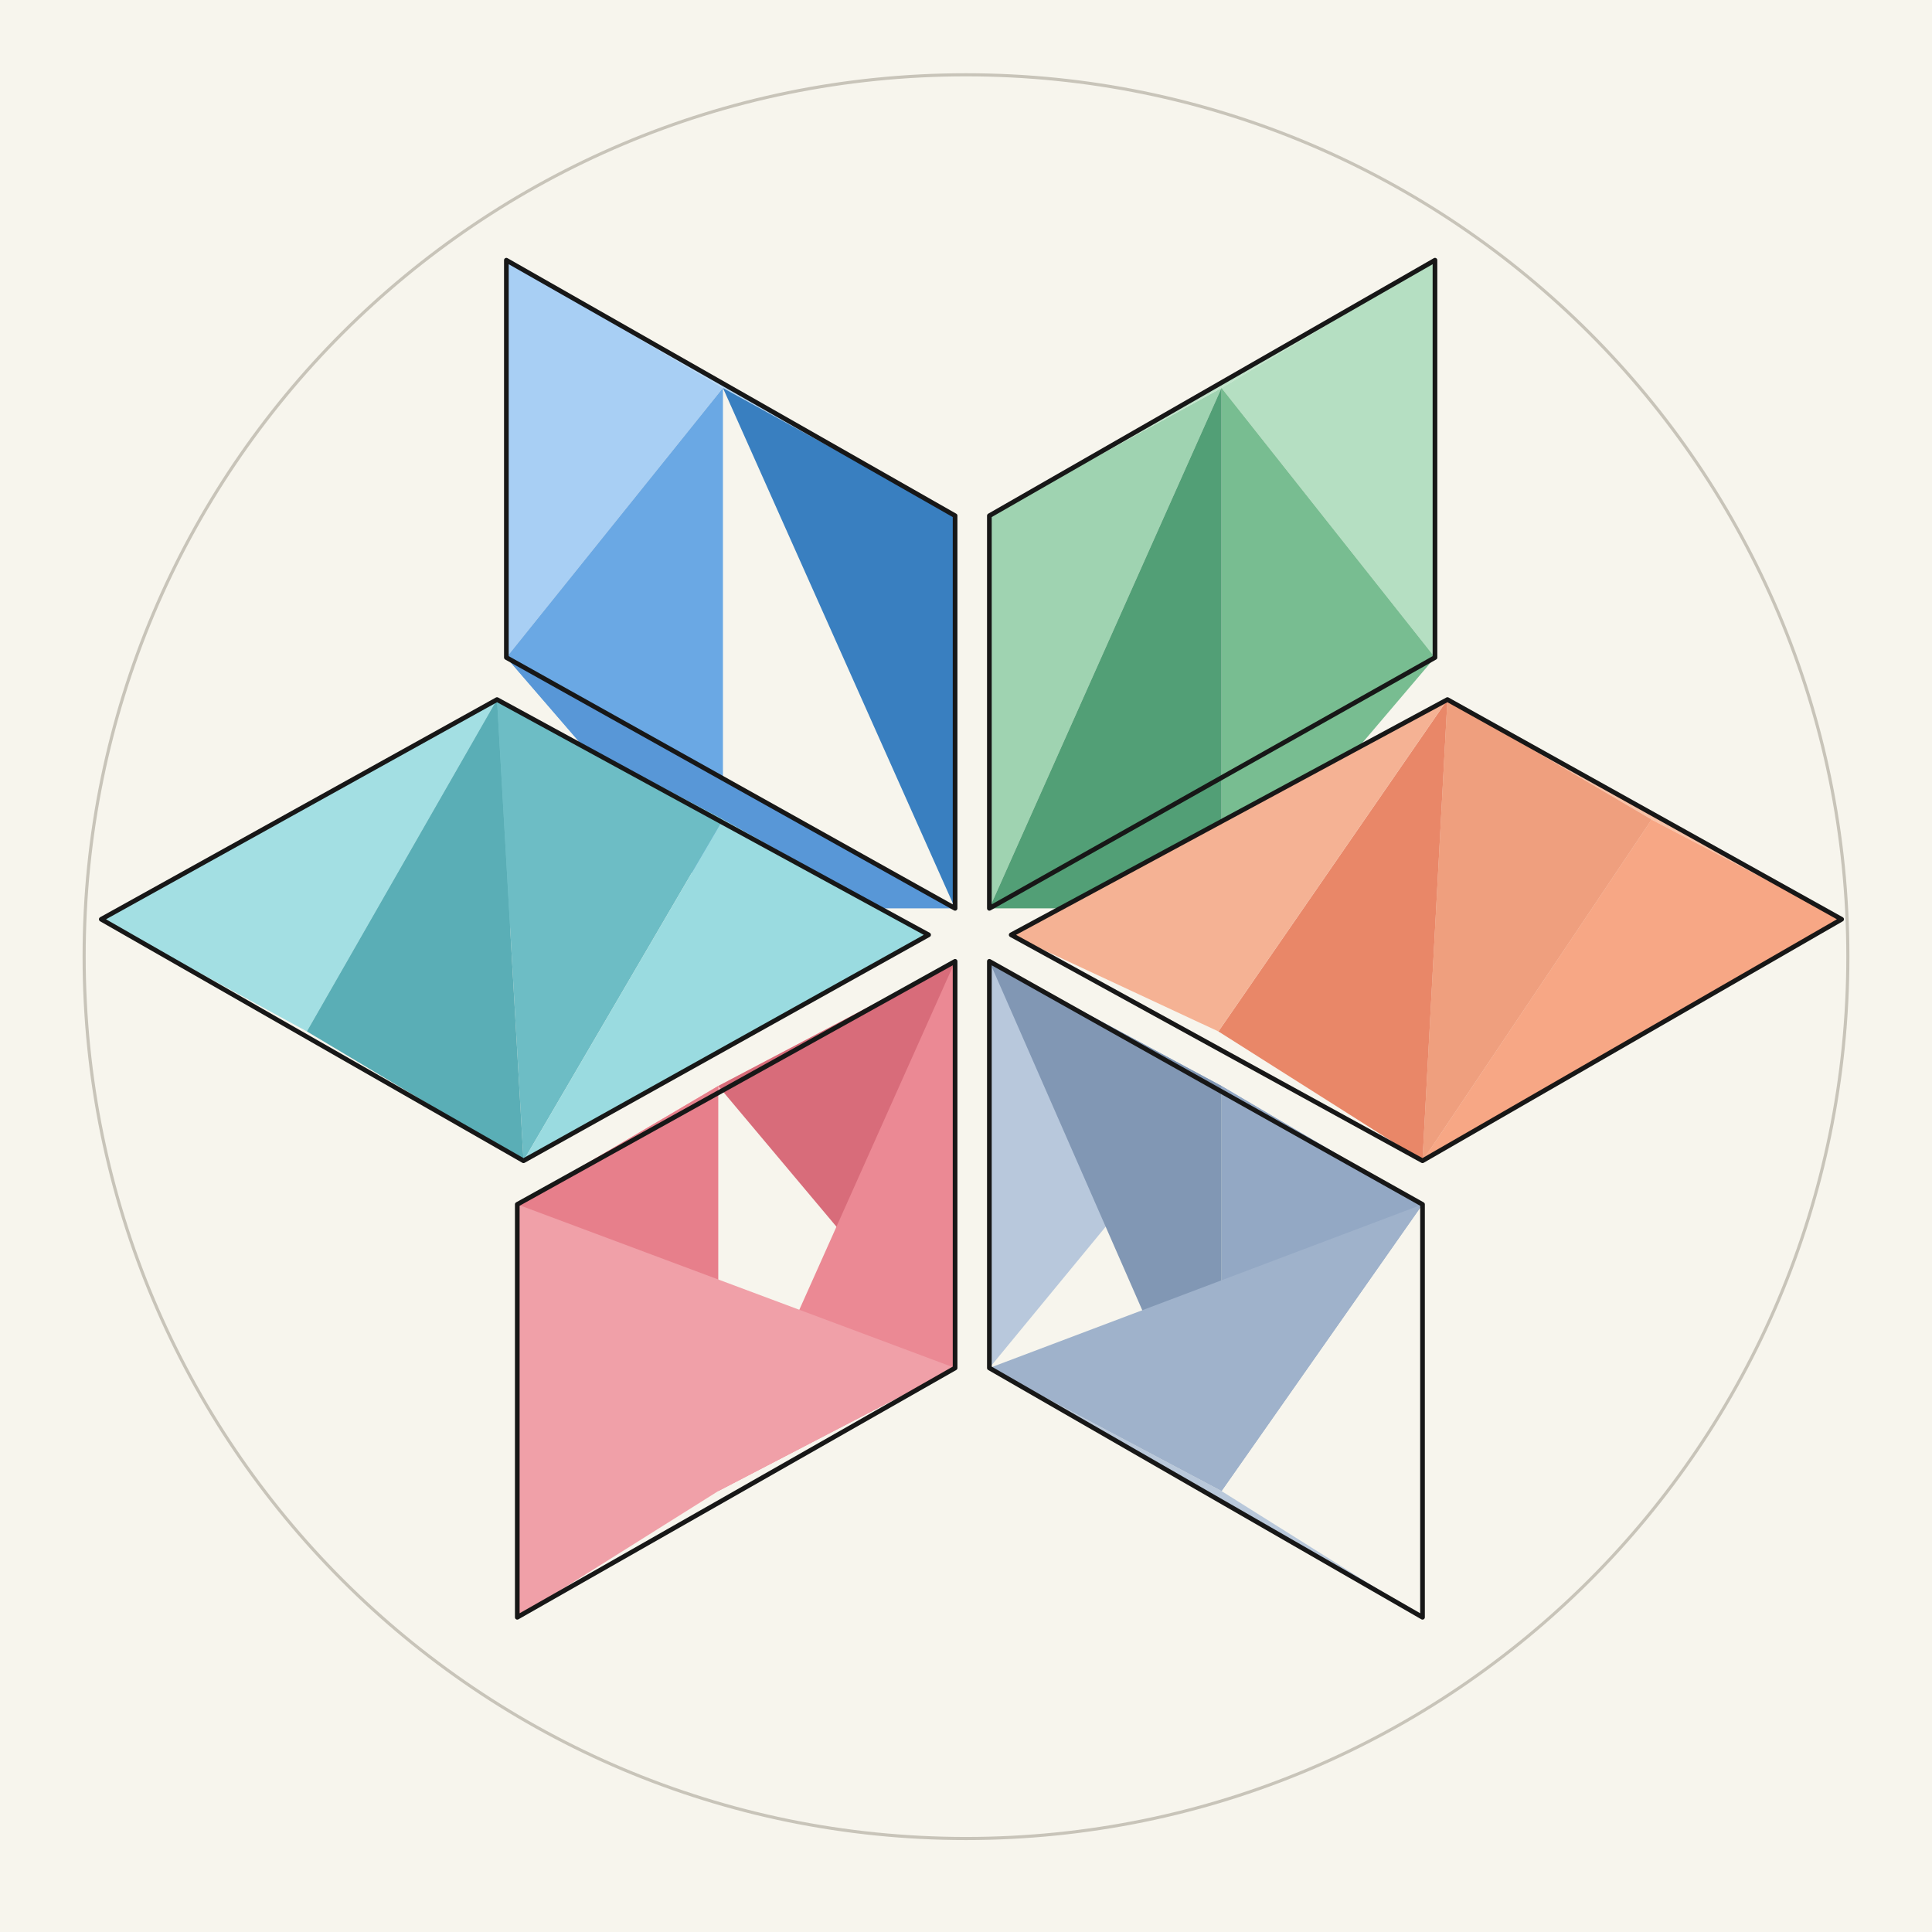
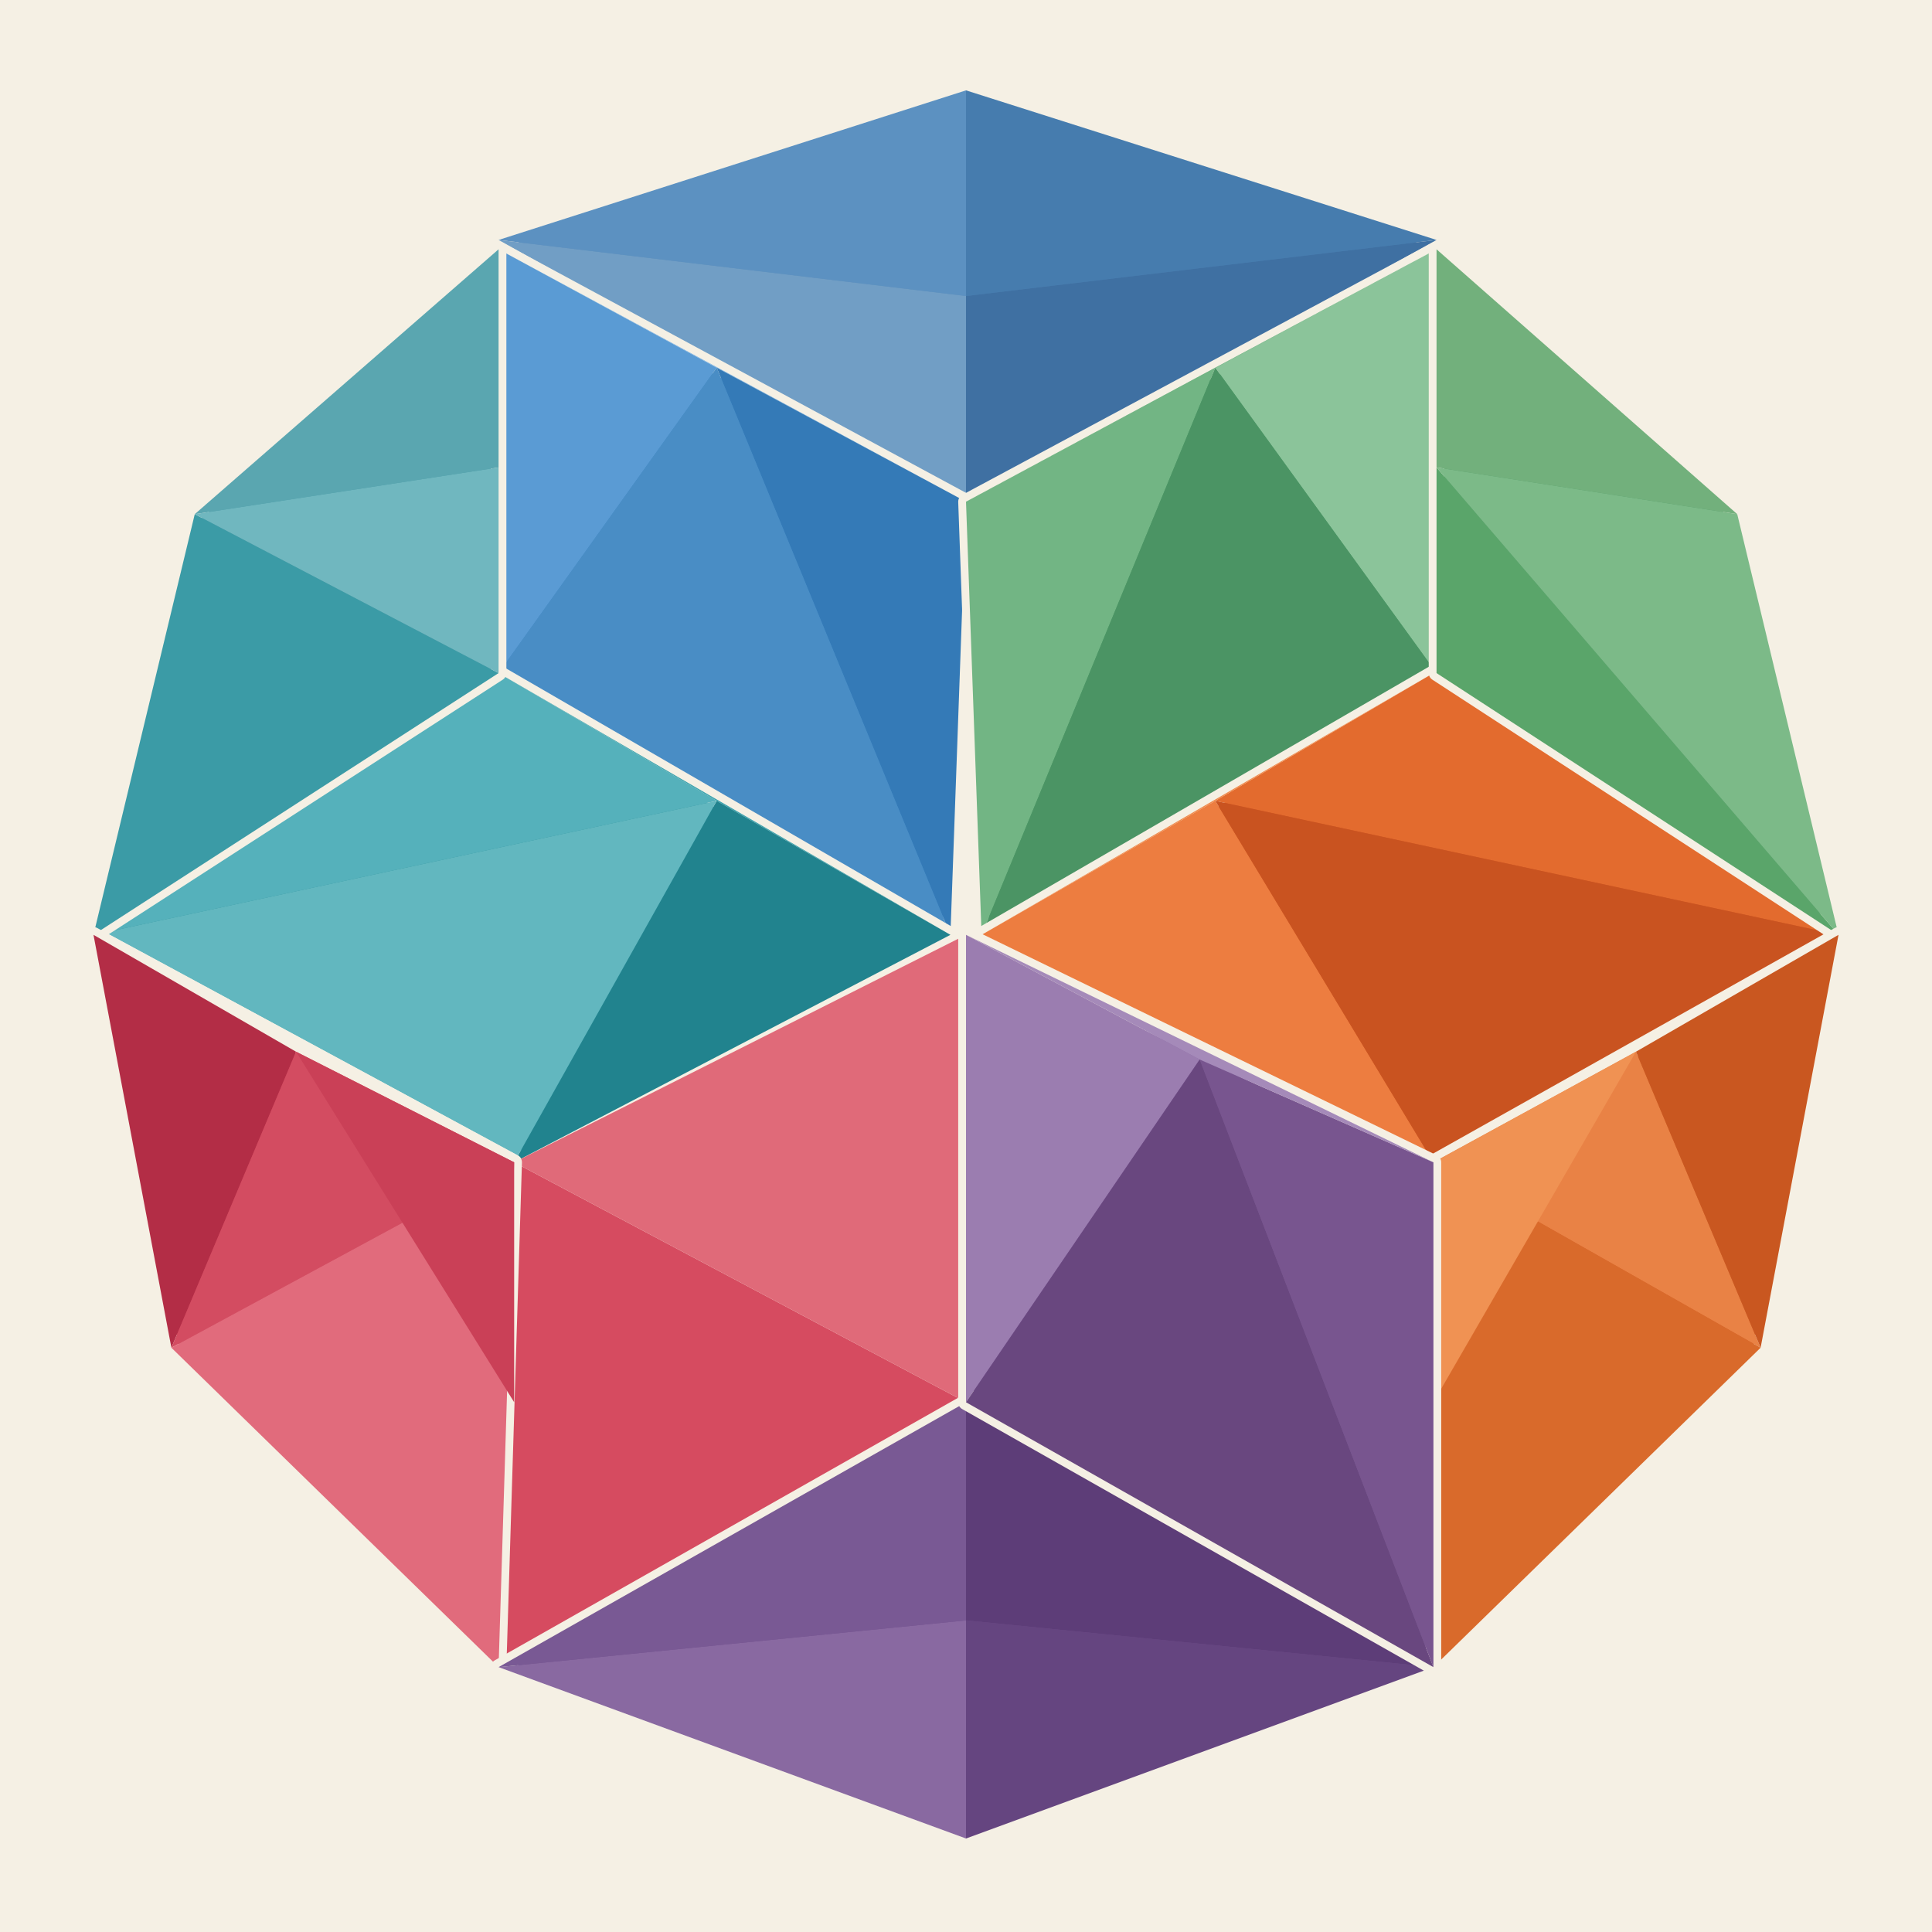
- <svg xmlns="http://www.w3.org/2000/svg" viewBox="0 0 1240 1240" width="1240" height="1240" role="img" aria-labelledby="title desc">
+ <svg xmlns="http://www.w3.org/2000/svg" viewBox="0 0 1240 1240" role="img" aria-labelledby="title desc">
  <defs>
    <style>
- .outline{fill:none;stroke:#171717;stroke-width:3;stroke-linejoin:round;stroke-linecap:round}
- g[data-surface]{cursor:pointer;transition:filter .16s ease}
- g[data-surface]:hover,g[data-surface]:focus,g[data-surface].selected{filter:brightness(1.07)}
+ .bg{fill:#f5f0e4}.edge{stroke:#f5f0e4;stroke-width:10;stroke-linejoin:round}
+ g[data-surface]{cursor:pointer;transition:filter .18s ease}
+ g[data-surface]:hover,g[data-surface]:focus,g[data-surface].selected{filter:brightness(1.12) drop-shadow(0 0 5px #fff)}
g[data-surface]:focus{outline:none}
- g[data-surface]:focus .outline,g[data-surface].selected .outline{stroke-width:5}
+ .hit{stroke:transparent;stroke-width:2;fill:transparent;pointer-events:all}
+ g[data-surface]:hover .hit,g[data-surface]:focus .hit,g[data-surface].selected .hit{stroke:#fff;stroke-width:5;fill:#fff;fill-opacity:.07}
</style>
  </defs>
-   <rect width="1240" height="1240" fill="#f7f5ed" />
-   <circle cx="620" cy="614" r="566" fill="none" stroke="#c8c4b9" stroke-width="2" />
-   <g data-surface="bleue" tabindex="0" role="button" aria-label="Sélectionner la surface bleue">
-     <polygon points="325,167 464,249 325,422" fill="#a8cff4" />
-     <polygon points="325,167 613,331 464,249" fill="#b6d8f6" />
-     <polygon points="464,249 613,331 613,583" fill="#397fc0" />
-     <polygon points="325,422 464,249 464,583" fill="#6aa8e4" />
-     <polygon points="325,422 464,583 613,583" fill="#5897d7" />
-     <polygon class="outline" points="325,167 613,331 613,583 325,422" />
+   <rect class="bg" width="1240" height="1240" />
+   <g data-surface="central-bleu" tabindex="0" role="button" aria-label="Explorer Marchés publics">
+     <polygon class="edge" fill="#4d84b6" points="620,58 922,154 620,322 320,154" />
+     <polygon fill="#5c91c1" points="620,58 620,190 320,154" />
+     <polygon fill="#467cae" points="620,58 922,154 620,190" />
+     <polygon fill="#719ec5" points="320,154 620,190 620,322" />
+     <polygon fill="#3f70a2" points="620,190 922,154 620,322" />
+     <polygon class="hit" points="620,58 922,154 620,322 320,154" />
  </g>
-   <g data-surface="verte" tabindex="0" role="button" aria-label="Sélectionner la surface verte">
-     <polygon points="635,331 784,249 635,583" fill="#9fd3b1" />
-     <polygon points="921,167 784,249 921,422" fill="#b5dfc2" />
-     <polygon points="635,331 921,167 784,249" fill="#c0e4cb" />
-     <polygon points="784,249 921,422 784,583" fill="#78bd91" />
-     <polygon points="635,583 784,583 784,249" fill="#529f76" />
-     <polygon class="outline" points="635,331 921,167 921,422 635,583" />
+   <g data-surface="central-bleu-clair" tabindex="0" role="button" aria-label="Explorer Veille des marchés">
+     <polygon class="edge" fill="#438bc7" points="320,160 620,322 610,600 320,432" />
+     <polygon fill="#5a9bd4" points="320,160 460,236 320,432" />
+     <polygon fill="#76b0e5" points="320,160 620,322 460,236" />
+     <polygon fill="#347ab7" points="460,236 620,322 610,600" />
+     <polygon fill="#498dc5" points="320,432 460,236 610,600" />
+     <polygon class="hit" points="320,160 620,322 610,600 320,432" />
  </g>
-   <g data-surface="turquoise" tabindex="0" role="button" aria-label="Sélectionner la surface turquoise">
-     <polygon points="319,449 197,662 65,590" fill="#a3dfe3" />
-     <polygon points="319,449 464,526 197,662" fill="#8bd2d8" />
-     <polygon points="319,449 596,600 464,526" fill="#b8e6e8" />
-     <polygon points="319,449 464,526 336,745" fill="#6dbdc5" />
-     <polygon points="319,449 336,745 197,662" fill="#5aaeb6" />
-     <polygon points="464,526 596,600 336,745" fill="#9adbe0" />
-     <polygon class="outline" points="319,449 596,600 336,745 65,590" />
+   <g data-surface="central-vert" tabindex="0" role="button" aria-label="Explorer Marchés privés">
+     <polygon class="edge" fill="#4d9a68" points="620,322 922,160 922,432 630,600" />
+     <polygon fill="#72b584" points="620,322 780,236 630,600" />
+     <polygon fill="#8bc49a" points="780,236 922,160 922,432" />
+     <polygon fill="#4b9464" points="780,236 922,432 630,600" />
+     <polygon fill="#5aa573" points="620,322 780,236 922,160" />
+     <polygon class="hit" points="620,322 922,160 922,432 630,600" />
  </g>
-   <g data-surface="pêche" tabindex="0" role="button" aria-label="Sélectionner la surface pêche">
-     <polygon points="929,449 1060,526 913,745" fill="#f6ad8c" />
-     <polygon points="929,449 1182,590 1060,526" fill="#f8c2a7" />
-     <polygon points="1060,526 1182,590 913,745" fill="#f7a785" />
-     <polygon points="929,449 913,745 782,662" fill="#e98768" />
-     <polygon points="929,449 782,662 649,600" fill="#f5b294" />
-     <polygon points="929,449 1060,526 913,745" fill="#ed9877" opacity=".7" />
-     <polygon class="outline" points="929,449 1182,590 913,745 649,600" />
+   <g data-surface="central-turquoise" tabindex="0" role="button" aria-label="Explorer Prospection inversée">
+     <polygon class="edge" fill="#278f9b" points="320,432 610,600 330,746 60,600" />
+     <polygon fill="#55b1bb" points="320,432 460,514 60,600" />
+     <polygon fill="#3ba3af" points="320,432 610,600 460,514" />
+     <polygon fill="#21838e" points="460,514 610,600 330,746" />
+     <polygon fill="#62b7bf" points="60,600 460,514 330,746" />
+     <polygon class="hit" points="320,432 610,600 330,746 60,600" />
  </g>
-   <g data-surface="corail" tabindex="0" role="button" aria-label="Sélectionner la surface corail">
-     <polygon points="332,773 461,697 332,1038" fill="#f2a4ad" />
-     <polygon points="332,773 613,617 461,697" fill="#f6b7bc" />
-     <polygon points="461,697 613,617 613,878" fill="#d86c7a" />
-     <polygon points="332,773 461,697 461,957" fill="#e77f8b" />
-     <polygon points="461,957 613,878 613,617" fill="#eb8994" />
-     <polygon points="332,1038 461,957 613,878 332,773" fill="#f0a0a8" />
-     <polygon class="outline" points="332,773 613,617 613,878 332,1038" />
+   <g data-surface="central-orange" tabindex="0" role="button" aria-label="Explorer Développement commercial">
+     <polygon class="edge" fill="#d65b22" points="630,600 920,432 1180,600 920,746" />
+     <polygon fill="#ed7d40" points="630,600 780,514 920,746" />
+     <polygon fill="#e36b2e" points="780,514 920,432 1180,600" />
+     <polygon fill="#c95320" points="780,514 1180,600 920,746" />
+     <polygon fill="#f08b4d" points="630,600 780,514 920,432" />
+     <polygon class="hit" points="630,600 920,432 1180,600 920,746" />
  </g>
-   <g data-surface="ardoise" tabindex="0" role="button" aria-label="Sélectionner la surface ardoise">
-     <polygon points="635,617 784,697 635,878" fill="#b8c8dc" />
-     <polygon points="635,617 913,773 784,697" fill="#a9bbd3" />
-     <polygon points="784,697 913,773 784,957" fill="#93a8c4" />
-     <polygon points="635,617 784,697 784,957" fill="#8197b4" />
-     <polygon points="635,878 784,957 913,1038" fill="#b9c8da" />
-     <polygon points="635,878 784,957 913,773" fill="#9fb2cb" />
-     <polygon class="outline" points="635,617 913,773 913,1038 635,878" />
+   <g data-surface="central-corail" tabindex="0" role="button" aria-label="Explorer Intelligence économique">
+     <polygon class="edge" fill="#bb354d" points="60,600 330,746 320,1070 620,900 330,760" />
+     <polygon fill="#cf5366" points="60,600 190,670 320,1070" />
+     <polygon fill="#b92f48" points="190,670 330,746 320,1070" />
+     <polygon fill="#d64b60" points="330,746 620,900 320,1070" />
+     <polygon fill="#e06a79" points="330,746 620,600 620,900" />
+     <polygon class="hit" points="60,600 330,746 620,600 620,900 320,1070" />
+   </g>
+   <g data-surface="peripherique-turquoise" tabindex="0" role="button" aria-label="Explorer Réseaux et synergies">
+     <polygon class="edge" fill="#398f9c" points="320,160 125,330 60,600 320,432" />
+     <polygon fill="#5aa6b0" points="320,160 125,330 320,300" />
+     <polygon fill="#2b8794" points="320,160 320,432 320,300" />
+     <polygon fill="#3b9ba6" points="125,330 60,600 320,432" />
+     <polygon fill="#70b7bf" points="125,330 320,300 320,432" />
+     <polygon class="hit" points="320,160 125,330 60,600 320,432" />
+   </g>
+   <g data-surface="peripherique-vert" tabindex="0" role="button" aria-label="Explorer Sous-traitance et débordement de marchés">
+     <polygon class="edge" fill="#4d9562" points="922,160 1115,330 1180,600 922,432" />
+     <polygon fill="#72b07c" points="922,160 922,300 1115,330" />
+     <polygon fill="#3c8755" points="922,160 922,432 922,300" />
+     <polygon fill="#5aa56a" points="922,300 1180,600 922,432" />
+     <polygon fill="#7cba88" points="922,300 1115,330 1180,600" />
+     <polygon class="hit" points="922,160 1115,330 1180,600 922,432" />
+   </g>
+   <g data-surface="peripherique-corail" tabindex="0" role="button" aria-label="Explorer Accompagnement aux appels d’offres">
+     <polygon class="edge" fill="#c73c54" points="60,600 110,865 320,1070 330,746" />
+     <polygon fill="#b32d46" points="60,600 190,675 110,865" />
+     <polygon fill="#d34c61" points="190,675 330,746 110,865" />
+     <polygon fill="#e16b7c" points="330,746 320,1070 110,865" />
+     <polygon fill="#ca4057" points="190,675 330,746 330,900" />
+     <polygon class="hit" points="60,600 110,865 320,1070 330,746" />
+   </g>
+   <g data-surface="peripherique-orange" tabindex="0" role="button" aria-label="Explorer Veille des entreprises — BODACC">
+     <polygon class="edge" fill="#d9652b" points="920,746 1180,600 1130,865 920,1070" />
+     <polygon fill="#e98245" points="920,746 1050,675 1130,865" />
+     <polygon fill="#c95720" points="1050,675 1180,600 1130,865" />
+     <polygon fill="#d96a2b" points="920,746 920,1070 1130,865" />
+     <polygon fill="#f09253" points="920,746 1050,675 920,900" />
+     <polygon class="hit" points="920,746 1180,600 1130,865 920,1070" />
+   </g>
+   <g data-surface="peripherique-violet" tabindex="0" role="button" aria-label="Explorer Salons et séminaires">
+     <polygon class="edge" fill="#74518f" points="320,1070 620,900 920,1070 620,1180" />
+     <polygon fill="#8969a1" points="320,1070 620,1040 620,1180" />
+     <polygon fill="#654580" points="620,1040 920,1070 620,1180" />
+     <polygon fill="#795994" points="320,1070 620,900 620,1040" />
+     <polygon fill="#5d3d78" points="620,900 920,1070 620,1040" />
+     <polygon class="hit" points="320,1070 620,900 920,1070 620,1180" />
+   </g>
+   <g data-surface="peripherique-violet-clair" tabindex="0" role="button" aria-label="Explorer Suivi commercial et capitalisation">
+     <polygon class="edge" fill="#8665a0" points="620,600 920,746 920,1070 620,900" />
+     <polygon fill="#9b7db0" points="620,600 770,680 620,900" />
+     <polygon fill="#78558f" points="770,680 920,746 920,1070" />
+     <polygon fill="#a58ab9" points="620,600 770,680 920,746" />
+     <polygon fill="#69477f" points="620,900 770,680 920,1070" />
+     <polygon class="hit" points="620,600 920,746 920,1070 620,900" />
  </g>
</svg>
